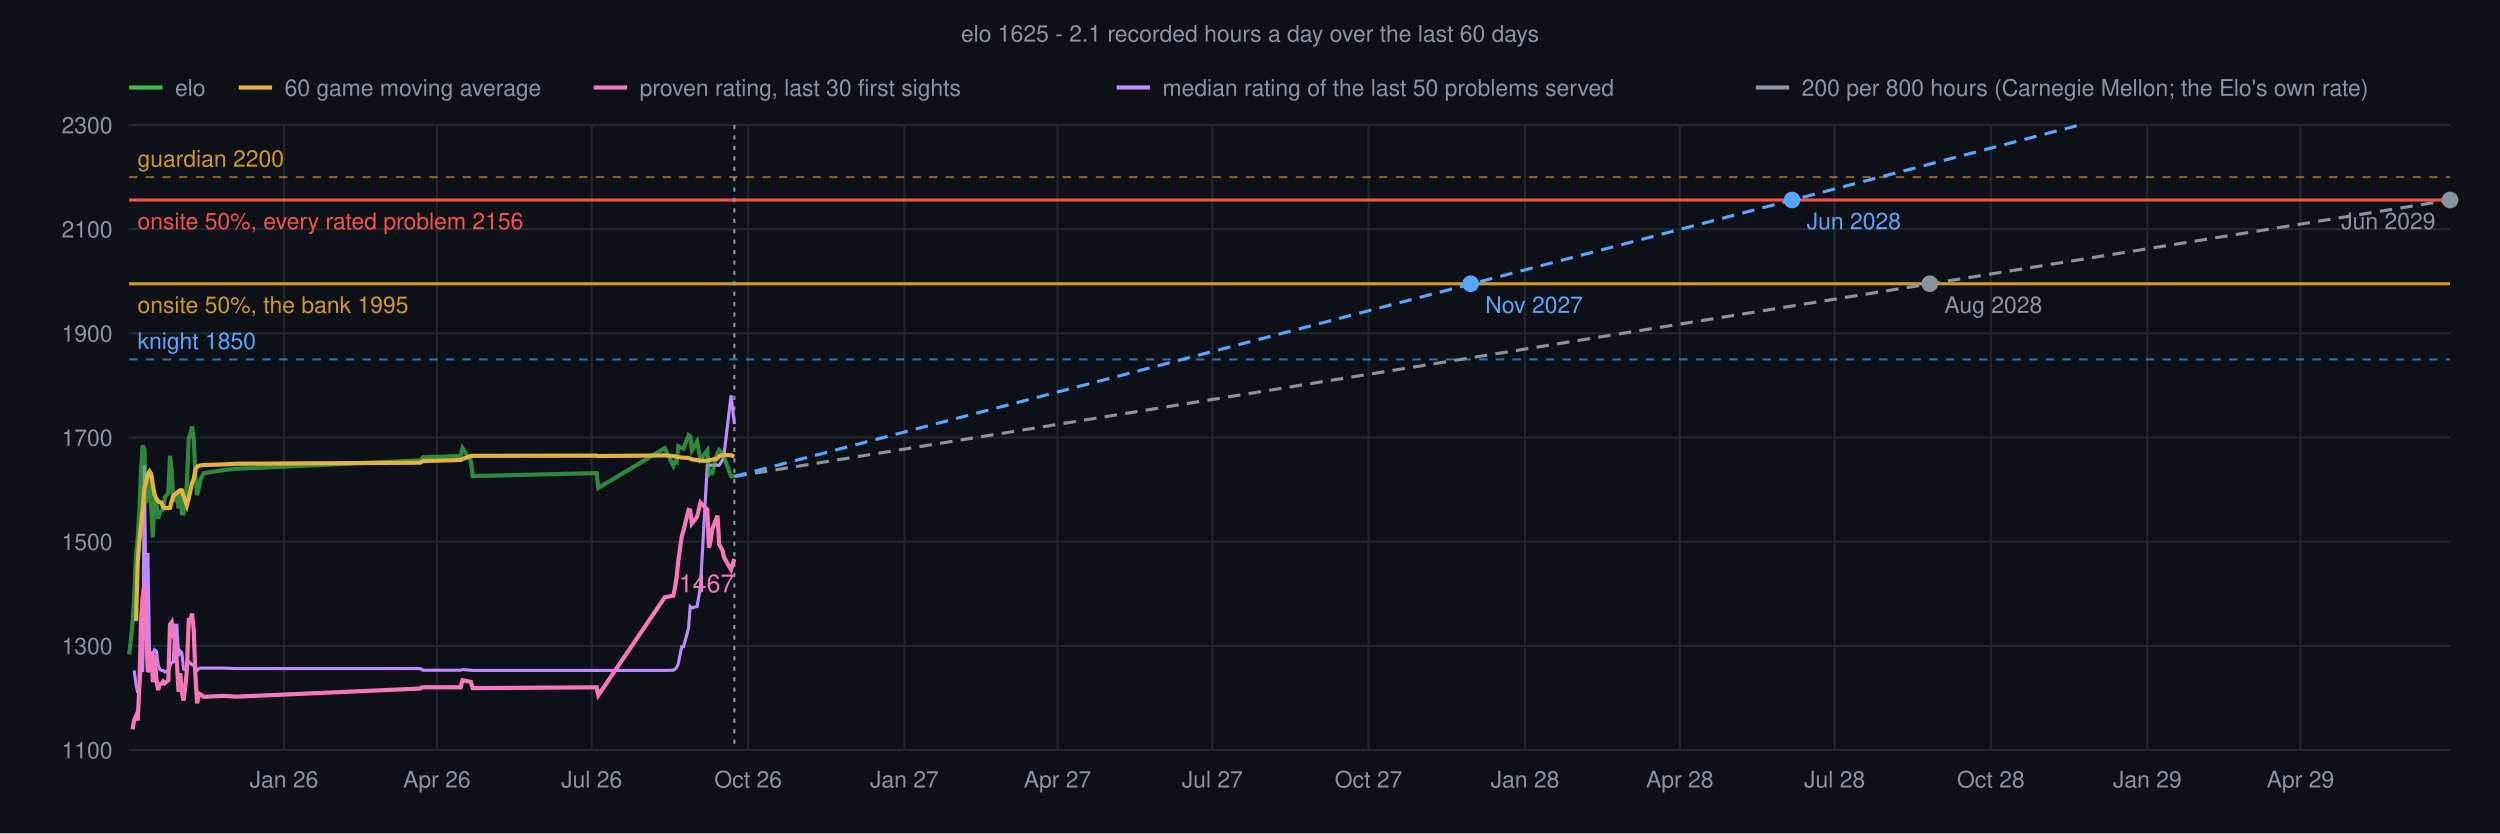
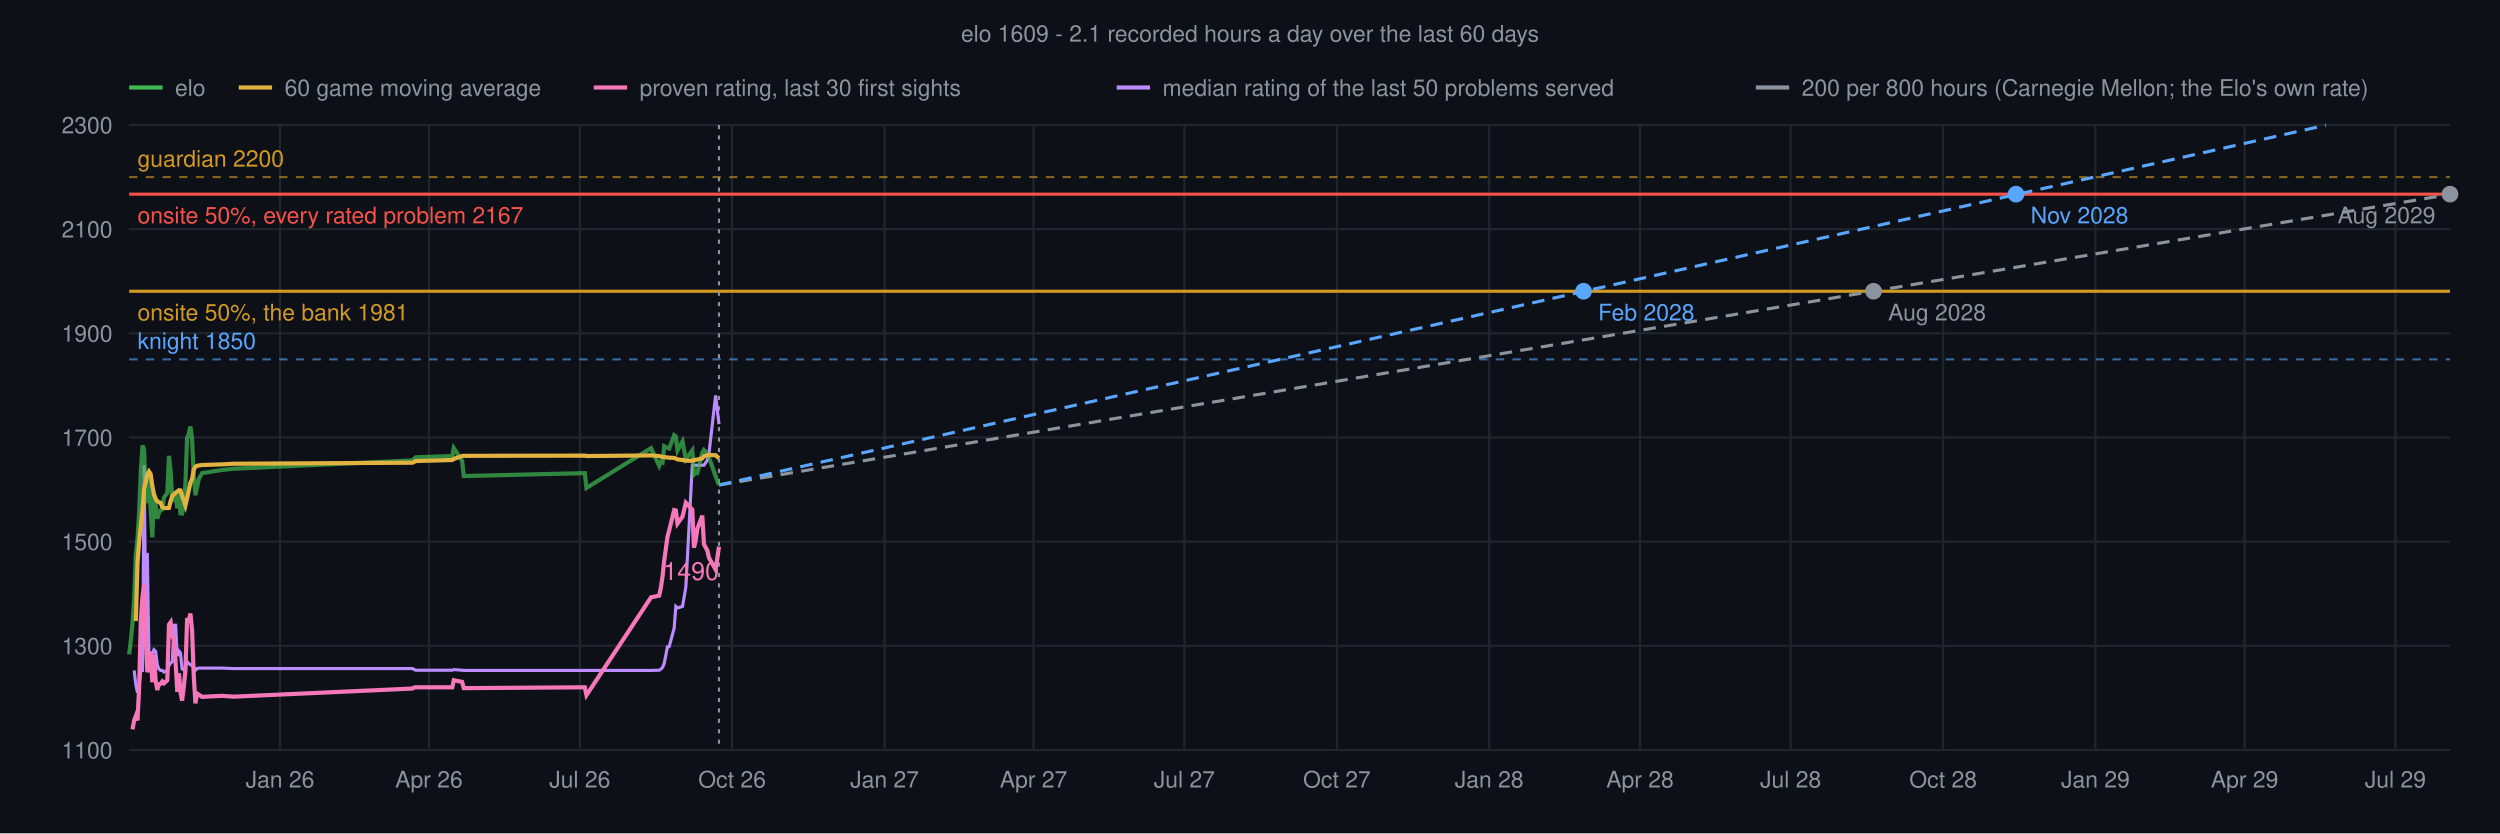
<svg xmlns="http://www.w3.org/2000/svg" viewBox="0 0 1200 400" font-family="Helvetica,sans-serif">
  <rect width="1200" height="400" fill="#0d1117" />
-   <text x="600" y="20" text-anchor="middle" font-size="11" fill="#8b949e">elo 1625 - 2.1 recorded hours a day over the last 60 days</text>
+   <text x="600" y="20" text-anchor="middle" font-size="11" fill="#8b949e">elo 1609 - 2.1 recorded hours a day over the last 60 days</text>
  <line x1="62" y1="360.0" x2="1176" y2="360.0" stroke="#21262d" stroke-width="1" />
  <text x="54" y="364.0" text-anchor="end" font-size="11" fill="#8b949e">1100</text>
  <line x1="62" y1="310.0" x2="1176" y2="310.0" stroke="#21262d" stroke-width="1" />
  <text x="54" y="314.0" text-anchor="end" font-size="11" fill="#8b949e">1300</text>
  <line x1="62" y1="260.0" x2="1176" y2="260.0" stroke="#21262d" stroke-width="1" />
  <text x="54" y="264.0" text-anchor="end" font-size="11" fill="#8b949e">1500</text>
  <line x1="62" y1="210.0" x2="1176" y2="210.0" stroke="#21262d" stroke-width="1" />
  <text x="54" y="214.0" text-anchor="end" font-size="11" fill="#8b949e">1700</text>
  <line x1="62" y1="160.0" x2="1176" y2="160.0" stroke="#21262d" stroke-width="1" />
  <text x="54" y="164.0" text-anchor="end" font-size="11" fill="#8b949e">1900</text>
  <line x1="62" y1="110.0" x2="1176" y2="110.0" stroke="#21262d" stroke-width="1" />
  <text x="54" y="114.0" text-anchor="end" font-size="11" fill="#8b949e">2100</text>
  <line x1="62" y1="60.0" x2="1176" y2="60.0" stroke="#21262d" stroke-width="1" />
  <text x="54" y="64.0" text-anchor="end" font-size="11" fill="#8b949e">2300</text>
-   <line x1="136.3" y1="60" x2="136.3" y2="360" stroke="#21262d" stroke-width="1" />
-   <text x="136.3" y="378" text-anchor="middle" font-size="11" fill="#8b949e">Jan 26</text>
-   <line x1="209.7" y1="60" x2="209.7" y2="360" stroke="#21262d" stroke-width="1" />
-   <text x="209.7" y="378" text-anchor="middle" font-size="11" fill="#8b949e">Apr 26</text>
-   <line x1="284.0" y1="60" x2="284.0" y2="360" stroke="#21262d" stroke-width="1" />
-   <text x="284.0" y="378" text-anchor="middle" font-size="11" fill="#8b949e">Jul 26</text>
-   <line x1="359.1" y1="60" x2="359.1" y2="360" stroke="#21262d" stroke-width="1" />
-   <text x="359.1" y="378" text-anchor="middle" font-size="11" fill="#8b949e">Oct 26</text>
-   <line x1="434.1" y1="60" x2="434.1" y2="360" stroke="#21262d" stroke-width="1" />
-   <text x="434.1" y="378" text-anchor="middle" font-size="11" fill="#8b949e">Jan 27</text>
-   <line x1="507.6" y1="60" x2="507.6" y2="360" stroke="#21262d" stroke-width="1" />
-   <text x="507.6" y="378" text-anchor="middle" font-size="11" fill="#8b949e">Apr 27</text>
-   <line x1="581.9" y1="60" x2="581.9" y2="360" stroke="#21262d" stroke-width="1" />
-   <text x="581.9" y="378" text-anchor="middle" font-size="11" fill="#8b949e">Jul 27</text>
-   <line x1="656.9" y1="60" x2="656.9" y2="360" stroke="#21262d" stroke-width="1" />
-   <text x="656.9" y="378" text-anchor="middle" font-size="11" fill="#8b949e">Oct 27</text>
-   <line x1="732.0" y1="60" x2="732.0" y2="360" stroke="#21262d" stroke-width="1" />
-   <text x="732.0" y="378" text-anchor="middle" font-size="11" fill="#8b949e">Jan 28</text>
-   <line x1="806.3" y1="60" x2="806.3" y2="360" stroke="#21262d" stroke-width="1" />
-   <text x="806.3" y="378" text-anchor="middle" font-size="11" fill="#8b949e">Apr 28</text>
-   <line x1="880.6" y1="60" x2="880.6" y2="360" stroke="#21262d" stroke-width="1" />
-   <text x="880.6" y="378" text-anchor="middle" font-size="11" fill="#8b949e">Jul 28</text>
-   <line x1="955.6" y1="60" x2="955.6" y2="360" stroke="#21262d" stroke-width="1" />
-   <text x="955.6" y="378" text-anchor="middle" font-size="11" fill="#8b949e">Oct 28</text>
-   <line x1="1030.7" y1="60" x2="1030.7" y2="360" stroke="#21262d" stroke-width="1" />
-   <text x="1030.7" y="378" text-anchor="middle" font-size="11" fill="#8b949e">Jan 29</text>
-   <line x1="1104.2" y1="60" x2="1104.2" y2="360" stroke="#21262d" stroke-width="1" />
-   <text x="1104.2" y="378" text-anchor="middle" font-size="11" fill="#8b949e">Apr 29</text>
+   <line x1="134.4" y1="60" x2="134.4" y2="360" stroke="#21262d" stroke-width="1" />
+   <text x="134.4" y="378" text-anchor="middle" font-size="11" fill="#8b949e">Jan 26</text>
+   <line x1="205.9" y1="60" x2="205.9" y2="360" stroke="#21262d" stroke-width="1" />
+   <text x="205.9" y="378" text-anchor="middle" font-size="11" fill="#8b949e">Apr 26</text>
+   <line x1="278.3" y1="60" x2="278.3" y2="360" stroke="#21262d" stroke-width="1" />
+   <text x="278.3" y="378" text-anchor="middle" font-size="11" fill="#8b949e">Jul 26</text>
+   <line x1="351.4" y1="60" x2="351.4" y2="360" stroke="#21262d" stroke-width="1" />
+   <text x="351.4" y="378" text-anchor="middle" font-size="11" fill="#8b949e">Oct 26</text>
+   <line x1="424.6" y1="60" x2="424.6" y2="360" stroke="#21262d" stroke-width="1" />
+   <text x="424.6" y="378" text-anchor="middle" font-size="11" fill="#8b949e">Jan 27</text>
+   <line x1="496.1" y1="60" x2="496.1" y2="360" stroke="#21262d" stroke-width="1" />
+   <text x="496.1" y="378" text-anchor="middle" font-size="11" fill="#8b949e">Apr 27</text>
+   <line x1="568.5" y1="60" x2="568.5" y2="360" stroke="#21262d" stroke-width="1" />
+   <text x="568.5" y="378" text-anchor="middle" font-size="11" fill="#8b949e">Jul 27</text>
+   <line x1="641.7" y1="60" x2="641.7" y2="360" stroke="#21262d" stroke-width="1" />
+   <text x="641.7" y="378" text-anchor="middle" font-size="11" fill="#8b949e">Oct 27</text>
+   <line x1="714.8" y1="60" x2="714.8" y2="360" stroke="#21262d" stroke-width="1" />
+   <text x="714.8" y="378" text-anchor="middle" font-size="11" fill="#8b949e">Jan 28</text>
+   <line x1="787.2" y1="60" x2="787.2" y2="360" stroke="#21262d" stroke-width="1" />
+   <text x="787.2" y="378" text-anchor="middle" font-size="11" fill="#8b949e">Apr 28</text>
+   <line x1="859.5" y1="60" x2="859.5" y2="360" stroke="#21262d" stroke-width="1" />
+   <text x="859.5" y="378" text-anchor="middle" font-size="11" fill="#8b949e">Jul 28</text>
+   <line x1="932.7" y1="60" x2="932.7" y2="360" stroke="#21262d" stroke-width="1" />
+   <text x="932.7" y="378" text-anchor="middle" font-size="11" fill="#8b949e">Oct 28</text>
+   <line x1="1005.8" y1="60" x2="1005.8" y2="360" stroke="#21262d" stroke-width="1" />
+   <text x="1005.8" y="378" text-anchor="middle" font-size="11" fill="#8b949e">Jan 29</text>
+   <line x1="1077.4" y1="60" x2="1077.4" y2="360" stroke="#21262d" stroke-width="1" />
+   <text x="1077.4" y="378" text-anchor="middle" font-size="11" fill="#8b949e">Apr 29</text>
+   <line x1="1149.8" y1="60" x2="1149.8" y2="360" stroke="#21262d" stroke-width="1" />
+   <text x="1149.8" y="378" text-anchor="middle" font-size="11" fill="#8b949e">Jul 29</text>
  <line x1="62" y1="85.0" x2="1176" y2="85.0" stroke="#d29922" stroke-width="1" stroke-dasharray="4 4" stroke-opacity="0.6" />
  <text x="66" y="80.0" font-size="11" fill="#d29922">guardian 2200</text>
  <line x1="62" y1="172.5" x2="1176" y2="172.5" stroke="#58a6ff" stroke-width="1" stroke-dasharray="4 4" stroke-opacity="0.6" />
  <text x="66" y="167.5" font-size="11" fill="#58a6ff">knight 1850</text>
-   <line x1="62" y1="136.2" x2="1176" y2="136.2" stroke="#d29922" stroke-width="1.5" />
-   <text x="66" y="150.2" font-size="11" fill="#d29922">onsite 50%, the bank 1995</text>
-   <line x1="62" y1="96.0" x2="1176" y2="96.0" stroke="#f85149" stroke-width="1.5" />
-   <text x="66" y="110.0" font-size="11" fill="#f85149">onsite 50%, every rated problem 2156</text>
-   <line x1="352.5" y1="60" x2="352.5" y2="360" stroke="#8b949e" stroke-width="1" stroke-dasharray="2 3" />
-   <line x1="352.5" y1="228.7" x2="1176.0" y2="96.0" stroke="#8b949e" stroke-width="1.5" stroke-dasharray="6 4" />
-   <circle cx="926.3" cy="136.2" r="4" fill="#8b949e" />
-   <text x="933.3" y="150.2" text-anchor="start" font-size="11" fill="#8b949e">Aug 2028</text>
-   <circle cx="1176.0" cy="96.0" r="4" fill="#8b949e" />
-   <text x="1169.0" y="110.0" text-anchor="end" font-size="11" fill="#8b949e">Jun 2029</text>
-   <line x1="352.5" y1="228.7" x2="998.1" y2="60.0" stroke="#58a6ff" stroke-width="1.5" stroke-dasharray="6 4" />
-   <circle cx="705.9" cy="136.2" r="4" fill="#58a6ff" />
-   <text x="712.9" y="150.2" text-anchor="start" font-size="11" fill="#58a6ff">Nov 2027</text>
-   <circle cx="860.2" cy="96.0" r="4" fill="#58a6ff" />
-   <text x="867.2" y="110.0" text-anchor="start" font-size="11" fill="#58a6ff">Jun 2028</text>
-   <polyline points="64.4,321.8 65.3,328.7 66.1,332.5 66.9,328.9 67.7,321.8 68.5,321.8 69.3,223.3 70.2,303.2 71.0,265.4 71.8,315.5 72.6,315.5 73.4,313.8 74.2,311.9 75.1,312.7 75.9,319.1 76.7,321.2 77.5,321.8 78.3,321.8 79.1,322.6 80.8,321.8 81.6,319.5 82.4,318.2 83.2,317.7 84.0,300.1 84.9,300.1 85.7,314.9 86.5,312.5 87.3,313.4 88.1,321.1 88.9,321.5 89.7,320.1 90.6,317.6 91.4,318.4 92.2,319.1 93.0,319.5 93.8,320.4 94.6,321.7 95.5,320.9 96.3,320.7 97.9,320.7 107.7,320.7 113.4,320.9 201.6,320.9 202.4,321.4 203.2,321.7 221.1,321.7 222.0,321.4 226.0,321.7 226.9,321.8 286.4,321.8 287.2,321.8 319.1,321.8 323.2,321.7 324.0,321.2 324.8,320.4 325.6,318.5 327.2,310.4 328.1,310.4 330.5,301.5 331.3,291.1 332.1,291.8 334.6,291.1 336.2,281.8 339.5,223.3 340.3,223.3 341.1,223.3 341.9,223.3 344.4,223.3 345.2,223.3 346.8,220.9 347.6,217.8 350.9,189.8 352.5,203.6" fill="none" stroke="#bc8cff" stroke-width="1.5" />
-   <polyline points="62.0,314.1 62.8,307.3 63.6,299.3 64.4,287.4 65.3,266.1 66.1,258.5 66.9,245.3 67.7,225.9 68.5,213.8 69.3,215.9 70.2,241.6 71.0,227.2 71.8,231.3 72.6,244.3 73.4,257.9 74.2,236.8 75.1,242.2 75.9,249.0 76.7,246.0 77.5,245.0 78.3,244.5 79.1,238.8 80.8,236.6 81.6,218.8 82.4,226.2 83.2,240.9 84.0,236.8 84.9,237.4 85.7,244.0 86.5,235.7 87.3,246.4 88.1,246.5 88.9,242.7 89.7,232.2 90.6,210.4 91.4,208.2 92.2,204.7 93.0,210.8 93.8,228.5 94.6,237.7 95.5,233.8 96.3,229.9 97.9,227.1 107.7,225.6 113.4,225.0 201.6,221.0 202.4,220.2 203.2,219.5 221.1,218.9 222.0,215.1 226.0,221.2 226.9,228.5 286.4,227.1 287.2,234.2 319.1,215.1 323.2,223.6 324.0,221.7 324.8,222.0 325.6,214.2 327.2,215.0 328.1,215.3 330.5,208.9 331.3,209.5 332.1,216.2 334.6,211.9 336.2,220.5 339.5,216.2 340.3,227.8 341.1,227.0 341.9,227.1 344.4,217.3 345.2,216.0 346.8,217.5 347.6,219.6 350.9,228.6 352.5,228.7" fill="none" stroke="#3fb950" stroke-width="2" stroke-opacity="0.7" />
-   <polyline points="65.3,298.1 66.1,270.3 66.9,259.6 67.7,252.0 68.5,244.6 69.3,234.3 70.2,231.3 71.0,227.7 71.8,226.3 72.6,227.5 73.4,233.0 74.2,237.4 75.1,239.4 75.9,240.6 76.7,241.1 77.5,241.3 78.3,243.4 79.1,243.8 80.8,243.9 81.6,243.8 82.4,240.5 83.2,238.0 84.0,237.4 84.9,236.5 85.7,235.9 86.5,235.3 87.3,235.4 88.1,238.0 88.9,240.3 89.7,242.6 90.6,239.2 91.4,235.5 92.2,231.7 93.0,230.0 93.8,225.4 94.6,224.0 95.5,223.6 96.3,223.4 97.9,223.2 107.7,222.9 113.4,222.6 201.6,222.1 202.4,221.7 203.2,221.3 221.1,220.8 222.0,220.3 226.0,218.9 226.9,218.8 286.4,218.7 287.2,218.9 319.1,218.6 323.2,218.9 324.0,219.1 324.8,219.3 325.6,219.4 327.2,219.6 328.1,219.7 330.5,219.8 331.3,220.1 332.1,220.5 334.6,220.8 336.2,221.1 339.5,221.2 340.3,220.8 341.1,220.7 341.9,220.6 344.4,220.0 345.2,219.0 346.8,218.5 347.6,218.4 350.9,218.5 352.5,219.2" fill="none" stroke="#e3b341" stroke-width="2" />
-   <polyline points="63.6,350.1 64.4,345.7 65.3,343.6 66.1,345.8 66.9,329.7 67.7,297.6 68.5,286.3 69.3,280.7 70.2,307.7 71.0,322.6 71.8,320.4 72.6,312.7 73.4,327.5 74.2,314.3 75.1,326.7 75.9,331.2 76.7,328.4 77.5,328.2 78.3,327.1 79.1,328.0 80.8,326.5 81.6,299.8 82.4,298.7 83.2,305.3 84.0,307.2 84.9,318.2 85.7,332.1 86.5,323.2 87.3,332.1 88.1,336.3 88.9,329.9 89.7,321.9 90.6,297.6 91.4,297.6 92.2,294.5 93.0,302.6 93.8,324.4 94.6,337.6 95.5,332.9 96.3,333.4 97.9,334.5 107.7,334.0 113.4,334.4 201.6,330.5 202.4,330.0 203.2,329.9 221.1,329.9 222.0,326.5 226.0,327.3 226.9,330.3 286.4,329.9 287.2,333.7 319.1,286.7 323.2,285.9 324.0,282.1 324.8,276.8 325.6,269.2 327.2,257.6 328.1,254.6 330.5,244.8 331.3,245.0 332.1,251.3 334.6,248.0 336.2,241.3 339.5,244.6 340.3,262.9 341.1,259.6 341.9,253.9 344.4,247.5 345.2,261.3 346.8,264.2 347.6,267.7 350.9,273.4 352.5,268.3" fill="none" stroke="#f778ba" stroke-width="2" />
-   <text x="352.5" y="284.3" text-anchor="end" font-size="12" fill="#f778ba">1467</text>
+   <line x1="62" y1="139.8" x2="1176" y2="139.8" stroke="#d29922" stroke-width="1.5" />
+   <text x="66" y="153.8" font-size="11" fill="#d29922">onsite 50%, the bank 1981</text>
+   <line x1="62" y1="93.2" x2="1176" y2="93.2" stroke="#f85149" stroke-width="1.5" />
+   <text x="66" y="107.2" font-size="11" fill="#f85149">onsite 50%, every rated problem 2167</text>
+   <line x1="345.1" y1="60" x2="345.1" y2="360" stroke="#8b949e" stroke-width="1" stroke-dasharray="2 3" />
+   <line x1="345.1" y1="232.8" x2="1176.0" y2="93.3" stroke="#8b949e" stroke-width="1.5" stroke-dasharray="6 4" />
+   <circle cx="899.3" cy="139.8" r="4" fill="#8b949e" />
+   <text x="906.3" y="153.8" text-anchor="start" font-size="11" fill="#8b949e">Aug 2028</text>
+   <circle cx="1176.0" cy="93.2" r="4" fill="#8b949e" />
+   <text x="1169.0" y="107.2" text-anchor="end" font-size="11" fill="#8b949e">Aug 2029</text>
+   <line x1="345.1" y1="232.8" x2="1116.4" y2="60.1" stroke="#58a6ff" stroke-width="1.5" stroke-dasharray="6 4" />
+   <circle cx="760.1" cy="139.8" r="4" fill="#58a6ff" />
+   <text x="767.1" y="153.8" text-anchor="start" font-size="11" fill="#58a6ff">Feb 2028</text>
+   <circle cx="967.7" cy="93.2" r="4" fill="#58a6ff" />
+   <text x="974.7" y="107.2" text-anchor="start" font-size="11" fill="#58a6ff">Nov 2028</text>
+   <polyline points="64.4,321.8 65.2,328.7 66.0,332.5 66.8,328.9 67.6,321.8 68.4,321.8 69.2,223.3 70.0,303.2 70.7,265.4 71.5,315.5 72.3,315.5 73.1,313.8 73.9,311.9 74.7,312.7 75.5,319.1 76.3,321.2 77.1,321.8 77.9,321.8 78.7,322.6 80.3,321.8 81.1,319.5 81.9,318.2 82.7,317.7 83.5,300.1 84.3,300.1 85.1,314.9 85.9,312.5 86.6,313.4 87.4,321.1 88.2,321.5 89.0,320.1 89.8,317.6 90.6,318.4 91.4,319.1 92.2,319.5 93.0,320.4 93.8,321.7 94.6,320.9 95.4,320.7 97.0,320.7 106.5,320.7 112.1,320.9 198.0,320.9 198.8,321.4 199.6,321.7 217.1,321.7 217.8,321.4 221.8,321.7 222.6,321.8 280.7,321.8 281.5,321.8 312.5,321.8 316.4,321.7 317.2,321.2 318.0,320.4 318.8,318.5 320.4,310.4 321.2,310.4 323.6,301.5 324.4,291.1 325.2,291.8 327.6,291.1 329.2,281.8 332.3,223.3 333.1,223.3 333.9,223.3 334.7,223.3 337.1,223.3 337.9,223.3 339.5,220.9 340.3,217.8 343.5,189.8 345.1,203.6" fill="none" stroke="#bc8cff" stroke-width="1.5" />
+   <polyline points="62.0,314.1 62.8,307.3 63.6,299.3 64.4,287.4 65.2,266.1 66.0,258.5 66.8,245.3 67.6,225.9 68.4,213.8 69.2,215.9 70.0,241.6 70.7,227.2 71.5,231.3 72.3,244.3 73.1,257.9 73.9,236.8 74.7,242.2 75.5,249.0 76.3,246.0 77.1,245.0 77.9,244.5 78.7,238.8 80.3,236.6 81.1,218.8 81.9,226.2 82.7,240.9 83.5,236.8 84.3,237.4 85.1,244.0 85.9,235.7 86.6,246.4 87.4,246.5 88.2,242.7 89.0,232.2 89.8,210.4 90.6,208.2 91.4,204.7 92.2,210.8 93.0,228.5 93.8,237.7 94.6,233.8 95.4,229.9 97.0,227.1 106.5,225.6 112.1,225.0 198.0,221.0 198.8,220.2 199.6,219.5 217.1,218.9 217.8,215.1 221.8,221.2 222.6,228.5 280.7,227.1 281.5,234.2 312.5,215.1 316.4,223.6 317.2,221.7 318.0,222.0 318.8,214.2 320.4,215.0 321.2,215.3 323.6,208.9 324.4,209.5 325.2,216.2 327.6,211.9 329.2,220.5 332.3,216.2 333.1,227.8 333.9,227.0 334.7,227.1 337.1,217.3 337.9,216.0 339.5,217.5 340.3,219.6 343.5,228.6 345.1,232.8" fill="none" stroke="#3fb950" stroke-width="2" stroke-opacity="0.7" />
+   <polyline points="65.2,298.1 66.0,270.3 66.8,259.6 67.6,252.0 68.4,244.6 69.2,234.3 70.0,231.3 70.7,227.7 71.5,226.3 72.3,227.5 73.1,233.0 73.9,237.4 74.7,239.4 75.5,240.6 76.3,241.1 77.1,241.3 77.9,243.4 78.7,243.8 80.3,243.9 81.1,243.8 81.9,240.5 82.7,238.0 83.5,237.4 84.3,236.5 85.1,235.9 85.9,235.3 86.6,235.4 87.4,238.0 88.2,240.3 89.0,242.6 89.8,239.2 90.6,235.5 91.4,231.7 92.2,230.0 93.0,225.4 93.8,224.0 94.6,223.6 95.4,223.4 97.0,223.2 106.5,222.9 112.1,222.6 198.0,222.1 198.8,221.7 199.6,221.3 217.1,220.8 217.8,220.3 221.8,218.9 222.6,218.8 280.7,218.7 281.5,218.9 312.5,218.6 316.4,218.9 317.2,219.1 318.0,219.3 318.8,219.4 320.4,219.6 321.2,219.7 323.6,219.8 324.4,220.1 325.2,220.5 327.6,220.8 329.2,221.1 332.3,221.2 333.1,220.8 333.9,220.7 334.7,220.6 337.1,220.0 337.9,219.0 339.5,218.5 340.3,218.4 343.5,218.5 345.1,220.0" fill="none" stroke="#e3b341" stroke-width="2" />
+   <polyline points="63.6,350.1 64.4,345.7 65.2,343.6 66.0,345.8 66.8,329.7 67.6,297.6 68.4,286.3 69.2,280.7 70.0,307.7 70.7,322.6 71.5,320.4 72.3,312.7 73.1,327.5 73.9,314.3 74.7,326.7 75.5,331.2 76.3,328.4 77.1,328.2 77.9,327.1 78.7,328.0 80.3,326.5 81.1,299.8 81.9,298.7 82.7,305.3 83.5,307.2 84.3,318.2 85.1,332.1 85.9,323.2 86.6,332.1 87.4,336.3 88.2,329.9 89.0,321.9 89.8,297.6 90.6,297.6 91.4,294.5 92.2,302.6 93.0,324.4 93.8,337.6 94.6,332.9 95.4,333.4 97.0,334.5 106.5,334.0 112.1,334.4 198.0,330.5 198.8,330.0 199.6,329.9 217.1,329.9 217.8,326.5 221.8,327.3 222.6,330.3 280.7,329.9 281.5,333.7 312.5,286.7 316.4,285.9 317.2,282.1 318.0,276.8 318.8,269.2 320.4,257.6 321.2,254.6 323.6,244.8 324.4,245.0 325.2,251.3 327.6,248.0 329.2,241.3 332.3,244.6 333.1,262.9 333.9,259.6 334.7,253.9 337.1,247.5 337.9,261.3 339.5,264.2 340.3,267.7 343.5,273.4 345.1,262.4" fill="none" stroke="#f778ba" stroke-width="2" />
+   <text x="345.1" y="278.4" text-anchor="end" font-size="12" fill="#f778ba">1490</text>
  <line x1="62" y1="42" x2="78" y2="42" stroke="#3fb950" stroke-width="2" />
  <text x="84" y="46" font-size="11" fill="#8b949e">elo</text>
  <line x1="114.6" y1="42" x2="130.6" y2="42" stroke="#e3b341" stroke-width="2" />
  <text x="136.6" y="46" font-size="11" fill="#8b949e">60 game moving average</text>
  <line x1="285.0" y1="42" x2="301.0" y2="42" stroke="#f778ba" stroke-width="2" />
  <text x="307.0" y="46" font-size="11" fill="#8b949e">proven rating, last 30 first sights</text>
  <line x1="536.0" y1="42" x2="552.0" y2="42" stroke="#bc8cff" stroke-width="2" />
  <text x="558.0" y="46" font-size="11" fill="#8b949e">median rating of the last 50 problems served</text>
  <line x1="842.8" y1="42" x2="858.8" y2="42" stroke="#8b949e" stroke-width="2" />
  <text x="864.8" y="46" font-size="11" fill="#8b949e">200 per 800 hours (Carnegie Mellon; the Elo's own rate)</text>
  <line x1="1217.8" y1="42" x2="1233.8" y2="42" stroke="#58a6ff" stroke-width="2" />
-   <text x="1239.8" y="46" font-size="11" fill="#8b949e">first-sight rate, 41 per 100 hours</text>
+   <text x="1239.8" y="46" font-size="11" fill="#8b949e">first-sight rate, 33 per 100 hours</text>
</svg>
